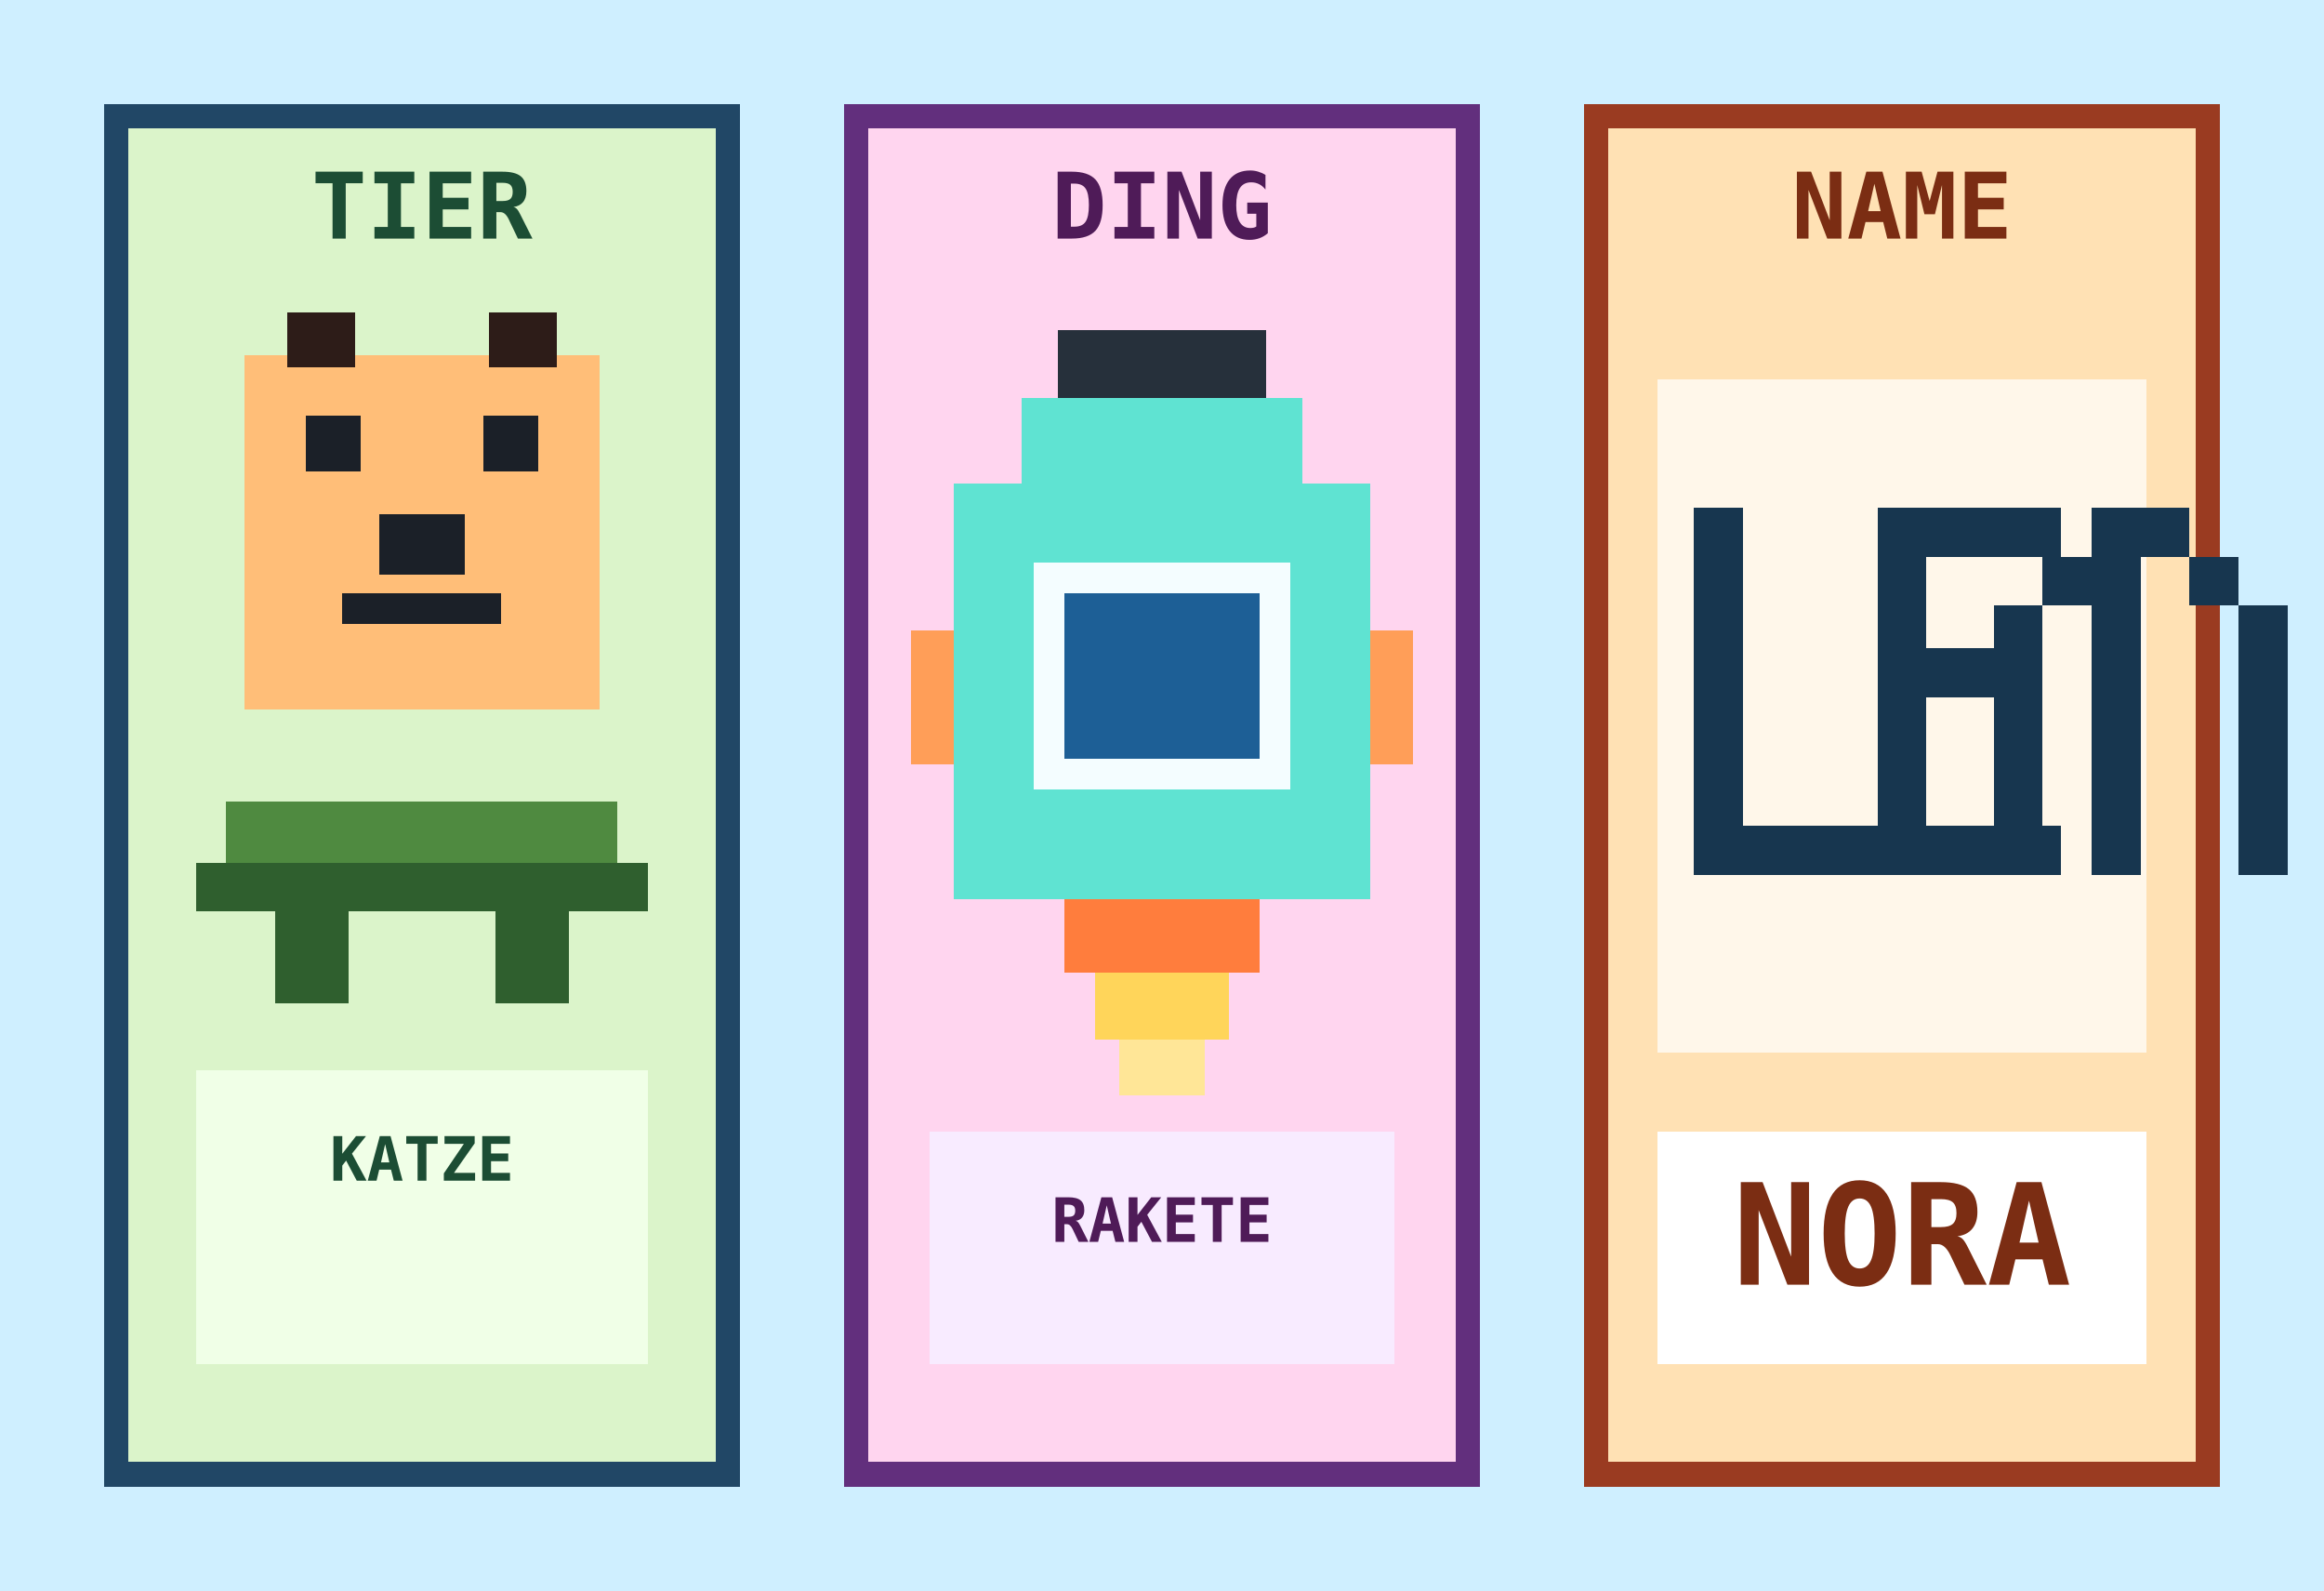
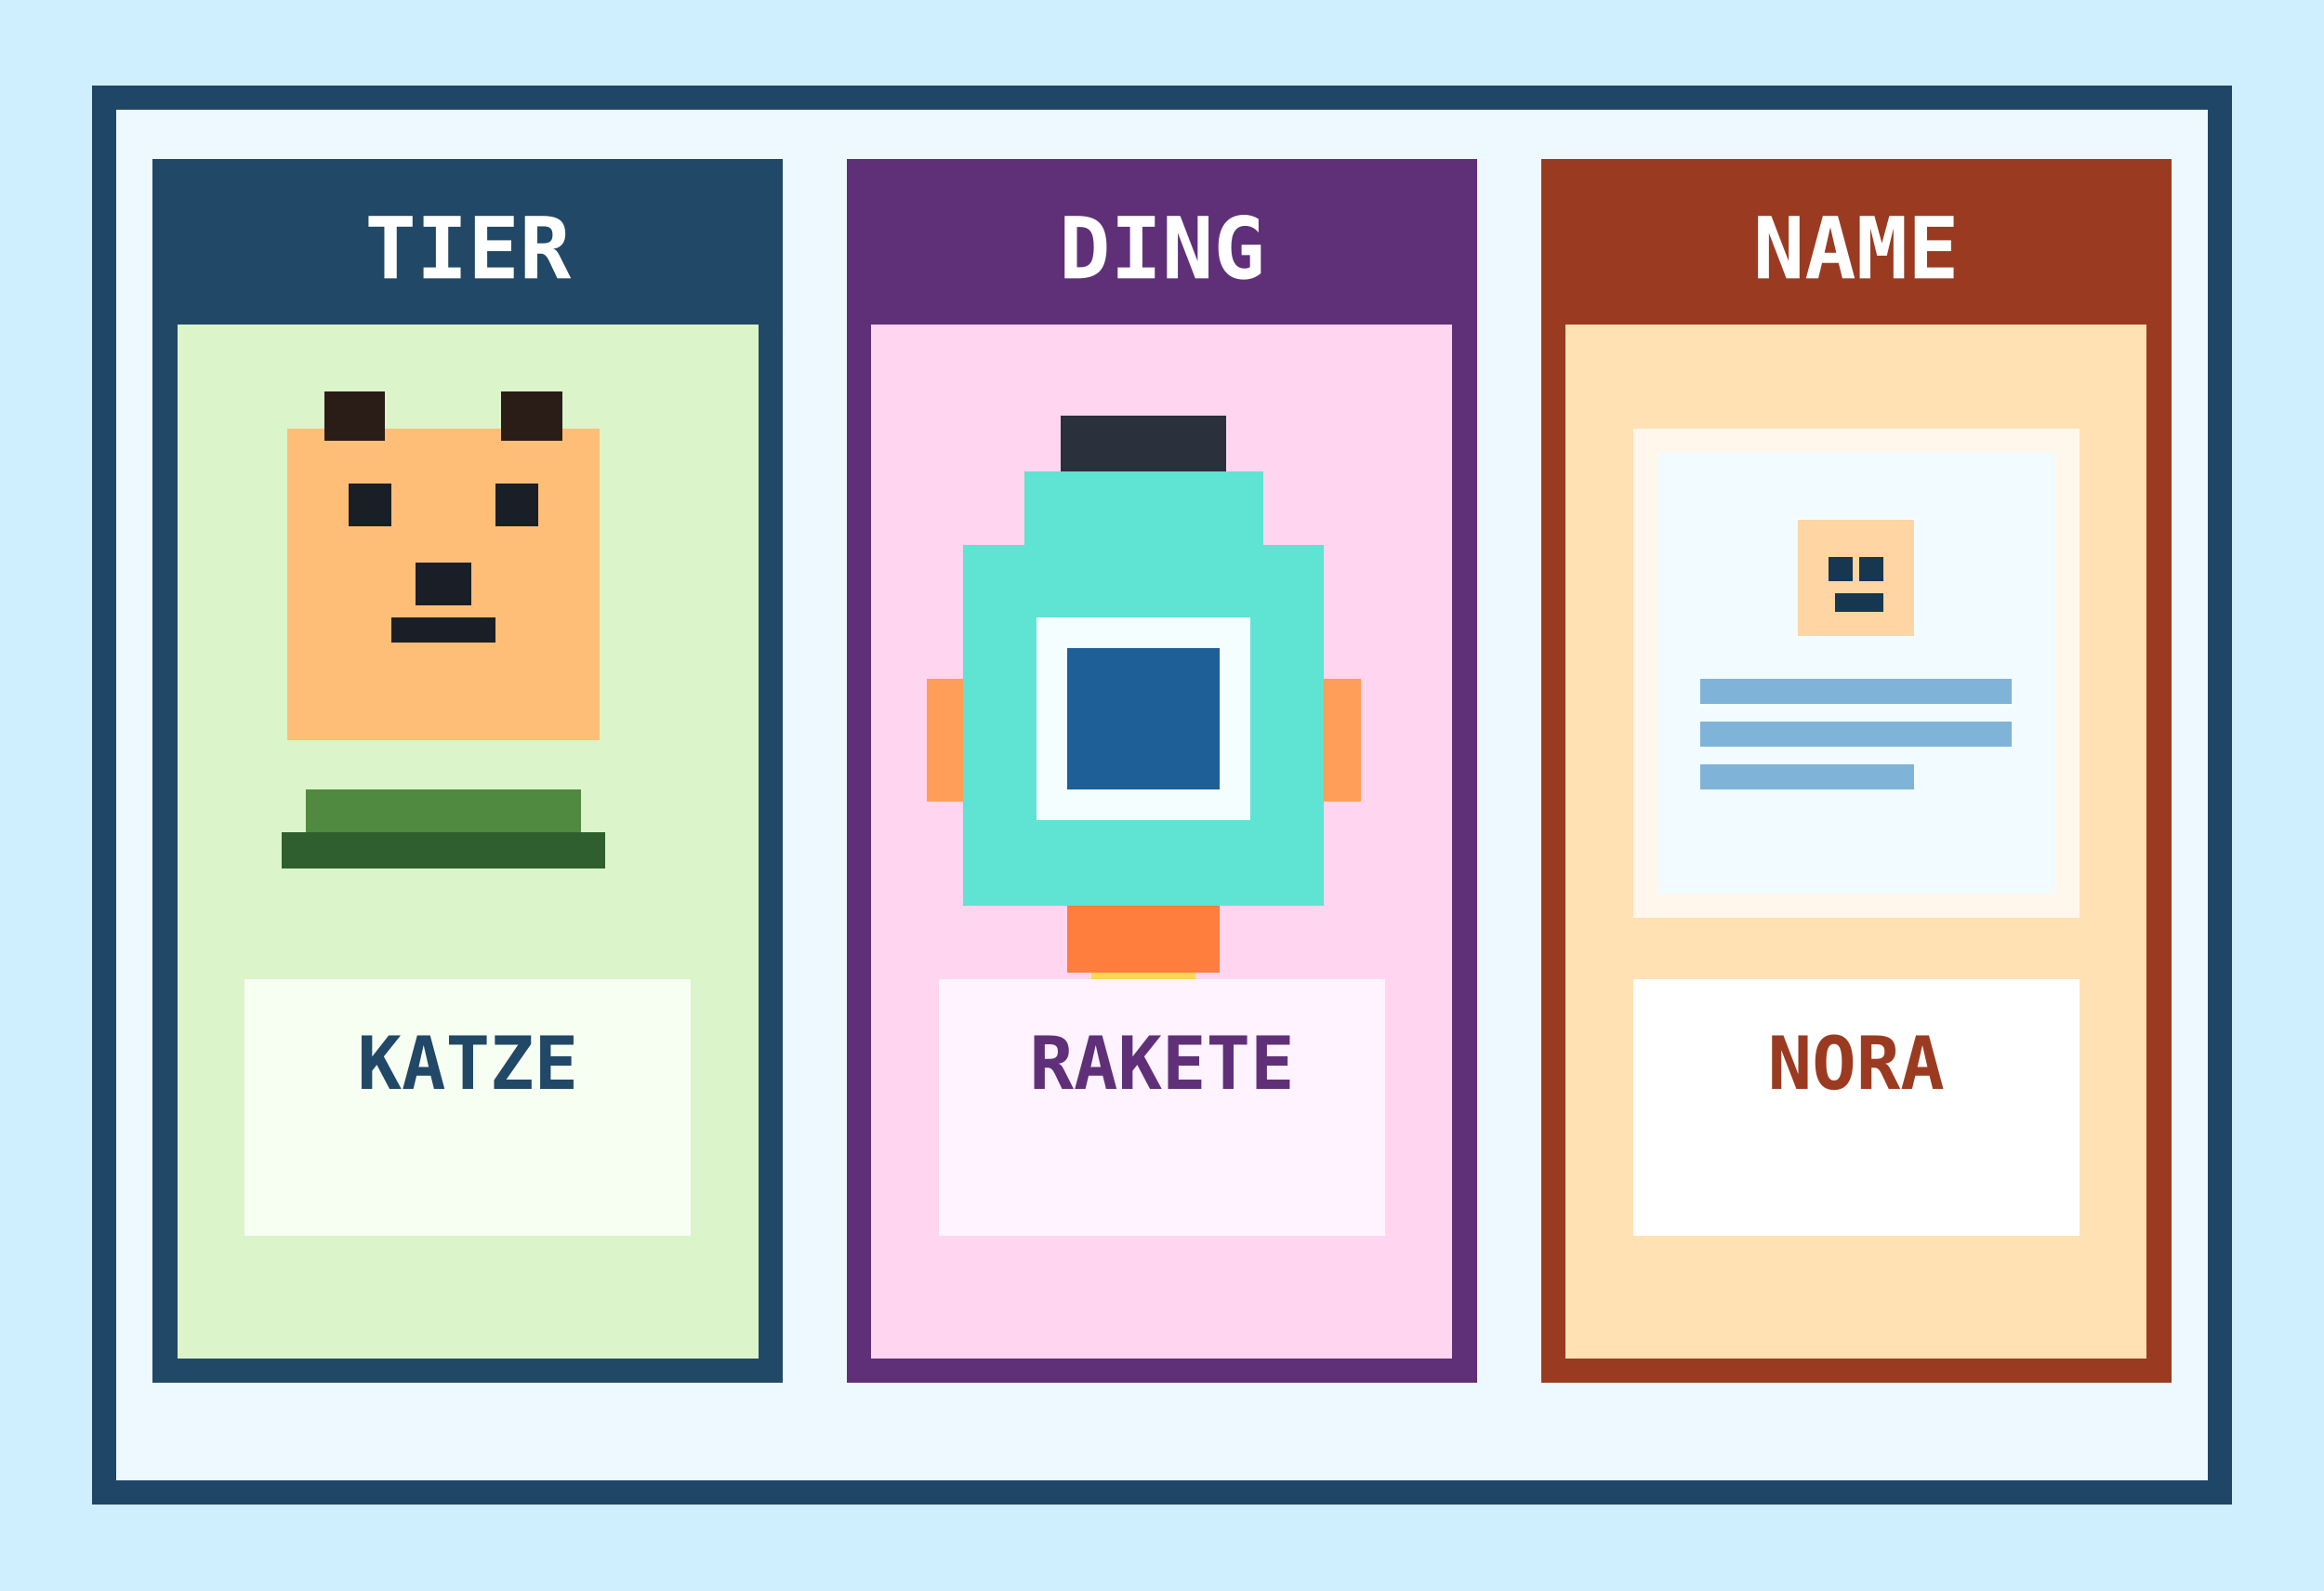
<svg xmlns="http://www.w3.org/2000/svg" width="760" height="520" viewBox="0 0 760 520" shape-rendering="crispEdges">
  <rect width="760" height="520" fill="#cfefff" />
-   <g transform="translate(34 34)">
-     <rect width="208" height="452" fill="#214766" />
-     <rect x="8" y="8" width="192" height="436" fill="#dbf4ca" />
-     <text x="104" y="44" text-anchor="middle" font-family="monospace" font-size="30" font-weight="700" fill="#1c4d34">TIER</text>
-     <rect x="46" y="82" width="116" height="116" fill="#ffbe78" />
-     <rect x="60" y="68" width="22" height="18" fill="#2d1c18" />
-     <rect x="126" y="68" width="22" height="18" fill="#2d1c18" />
-     <rect x="66" y="102" width="18" height="18" fill="#1b2028" />
-     <rect x="124" y="102" width="18" height="18" fill="#1b2028" />
-     <rect x="90" y="134" width="28" height="20" fill="#1b2028" />
-     <rect x="78" y="160" width="52" height="10" fill="#1b2028" />
-     <rect x="40" y="228" width="128" height="20" fill="#4f8a40" />
-     <rect x="30" y="248" width="148" height="16" fill="#2f5f2e" />
-     <rect x="56" y="264" width="24" height="30" fill="#2f5f2e" />
-     <rect x="128" y="264" width="24" height="30" fill="#2f5f2e" />
-     <rect x="30" y="316" width="148" height="96" fill="#f0ffe7" />
-     <text x="104" y="352" text-anchor="middle" font-family="monospace" font-size="20" font-weight="700" fill="#1c4d34">KATZE</text>
-   </g>
-   <g transform="translate(276 34)">
-     <rect width="208" height="452" fill="#622f7d" />
-     <rect x="8" y="8" width="192" height="436" fill="#ffd5ef" />
-     <text x="104" y="44" text-anchor="middle" font-family="monospace" font-size="30" font-weight="700" fill="#4f1b58">DING</text>
-     <rect x="70" y="74" width="68" height="22" fill="#26303b" />
-     <rect x="58" y="96" width="92" height="28" fill="#5fe3d2" />
-     <rect x="36" y="124" width="136" height="136" fill="#5fe3d2" />
-     <rect x="62" y="150" width="84" height="74" fill="#f4fdff" />
-     <rect x="72" y="160" width="64" height="54" fill="#1d5f96" />
-     <rect x="22" y="172" width="14" height="44" fill="#ff9e58" />
-     <rect x="172" y="172" width="14" height="44" fill="#ff9e58" />
-     <rect x="72" y="260" width="64" height="24" fill="#ff7d3d" />
-     <rect x="82" y="284" width="44" height="22" fill="#ffd55a" />
-     <rect x="90" y="306" width="28" height="18" fill="#ffe697" />
-     <rect x="28" y="336" width="152" height="76" fill="#f8ebff" />
-     <text x="104" y="372" text-anchor="middle" font-family="monospace" font-size="20" font-weight="700" fill="#4f1b58">RAKETE</text>
-   </g>
-   <g transform="translate(518 34)">
-     <rect width="208" height="452" fill="#9a3b21" />
-     <rect x="8" y="8" width="192" height="436" fill="#ffe1b4" />
-     <text x="104" y="44" text-anchor="middle" font-family="monospace" font-size="30" font-weight="700" fill="#7b2d13">NAME</text>
-     <rect x="24" y="90" width="160" height="220" fill="#fff7ea" />
-     <g fill="#17364f">
-       <rect x="36" y="132" width="16" height="120" />
-       <rect x="52" y="236" width="56" height="16" />
-       <rect x="96" y="132" width="16" height="120" />
-       <rect x="112" y="132" width="44" height="16" />
-       <rect x="112" y="178" width="38" height="16" />
-       <rect x="112" y="236" width="44" height="16" />
-       <rect x="166" y="132" width="16" height="120" />
-       <rect x="182" y="132" width="16" height="16" />
-       <rect x="150" y="148" width="16" height="16" />
-       <rect x="198" y="148" width="16" height="16" />
-       <rect x="134" y="164" width="16" height="88" />
-       <rect x="214" y="164" width="16" height="88" />
+   <g transform="translate(30 28)">
+     <rect width="700" height="464" fill="#1f4666" />
+     <rect x="8" y="8" width="684" height="448" fill="#eef8ff" />
+     <g transform="translate(20 24)">
+       <rect width="206" height="400" fill="#214866" />
+       <rect x="8" y="8" width="190" height="384" fill="#dbf4ca" />
+       <rect x="8" y="8" width="190" height="46" fill="#214866" />
+       <text x="103" y="39" text-anchor="middle" font-family="monospace" font-size="28" font-weight="700" fill="#ffffff">TIER</text>
+       <rect x="44" y="88" width="102" height="102" fill="#ffbe78" />
+       <rect x="56" y="76" width="20" height="16" fill="#2a1c17" />
+       <rect x="114" y="76" width="20" height="16" fill="#2a1c17" />
+       <rect x="64" y="106" width="14" height="14" fill="#1a1f27" />
+       <rect x="112" y="106" width="14" height="14" fill="#1a1f27" />
+       <rect x="86" y="132" width="18" height="14" fill="#1a1f27" />
+       <rect x="78" y="150" width="34" height="8" fill="#1a1f27" />
+       <rect x="50" y="206" width="90" height="14" fill="#4f8a40" />
+       <rect x="42" y="220" width="106" height="12" fill="#2f5f2e" />
+       <rect x="30" y="268" width="146" height="84" fill="#f7fff2" />
+       <text x="103" y="304" text-anchor="middle" font-family="monospace" font-size="24" font-weight="700" fill="#214866">KATZE</text>
    </g>
-     <rect x="24" y="336" width="160" height="76" fill="#ffffff" />
-     <text x="104" y="386" text-anchor="middle" font-family="monospace" font-size="46" font-weight="700" fill="#7b2d13">NORA</text>
+     <g transform="translate(247 24)">
+       <rect width="206" height="400" fill="#5f3078" />
+       <rect x="8" y="8" width="190" height="384" fill="#ffd5ef" />
+       <rect x="8" y="8" width="190" height="46" fill="#5f3078" />
+       <text x="103" y="39" text-anchor="middle" font-family="monospace" font-size="28" font-weight="700" fill="#ffffff">DING</text>
+       <rect x="70" y="84" width="54" height="18" fill="#2a313c" />
+       <rect x="58" y="102" width="78" height="24" fill="#5fe3d2" />
+       <rect x="38" y="126" width="118" height="118" fill="#5fe3d2" />
+       <rect x="62" y="150" width="70" height="66" fill="#f4fdff" />
+       <rect x="72" y="160" width="50" height="46" fill="#1d5f96" />
+       <rect x="26" y="170" width="12" height="40" fill="#ff9e58" />
+       <rect x="156" y="170" width="12" height="40" fill="#ff9e58" />
+       <rect x="72" y="244" width="50" height="22" fill="#ff7d3d" />
+       <rect x="80" y="266" width="34" height="18" fill="#ffd55a" />
+       <rect x="30" y="268" width="146" height="84" fill="#fff3ff" />
+       <text x="103" y="304" text-anchor="middle" font-family="monospace" font-size="24" font-weight="700" fill="#5f3078">RAKETE</text>
+     </g>
+     <g transform="translate(474 24)">
+       <rect width="206" height="400" fill="#9a3b21" />
+       <rect x="8" y="8" width="190" height="384" fill="#ffe1b4" />
+       <rect x="8" y="8" width="190" height="46" fill="#9a3b21" />
+       <text x="103" y="39" text-anchor="middle" font-family="monospace" font-size="28" font-weight="700" fill="#ffffff">NAME</text>
+       <rect x="30" y="88" width="146" height="160" fill="#fff7eb" />
+       <rect x="38" y="96" width="130" height="144" fill="#f2fbff" />
+       <rect x="84" y="118" width="38" height="38" fill="#ffd5a3" />
+       <rect x="94" y="130" width="8" height="8" fill="#17364f" />
+       <rect x="104" y="130" width="8" height="8" fill="#17364f" />
+       <rect x="96" y="142" width="16" height="6" fill="#17364f" />
+       <rect x="52" y="170" width="102" height="8" fill="#7fb4d8" />
+       <rect x="52" y="184" width="102" height="8" fill="#7fb4d8" />
+       <rect x="52" y="198" width="70" height="8" fill="#7fb4d8" />
+       <rect x="30" y="268" width="146" height="84" fill="#ffffff" />
+       <text x="103" y="304" text-anchor="middle" font-family="monospace" font-size="24" font-weight="700" fill="#9a3b21">NORA</text>
+     </g>
  </g>
</svg>
